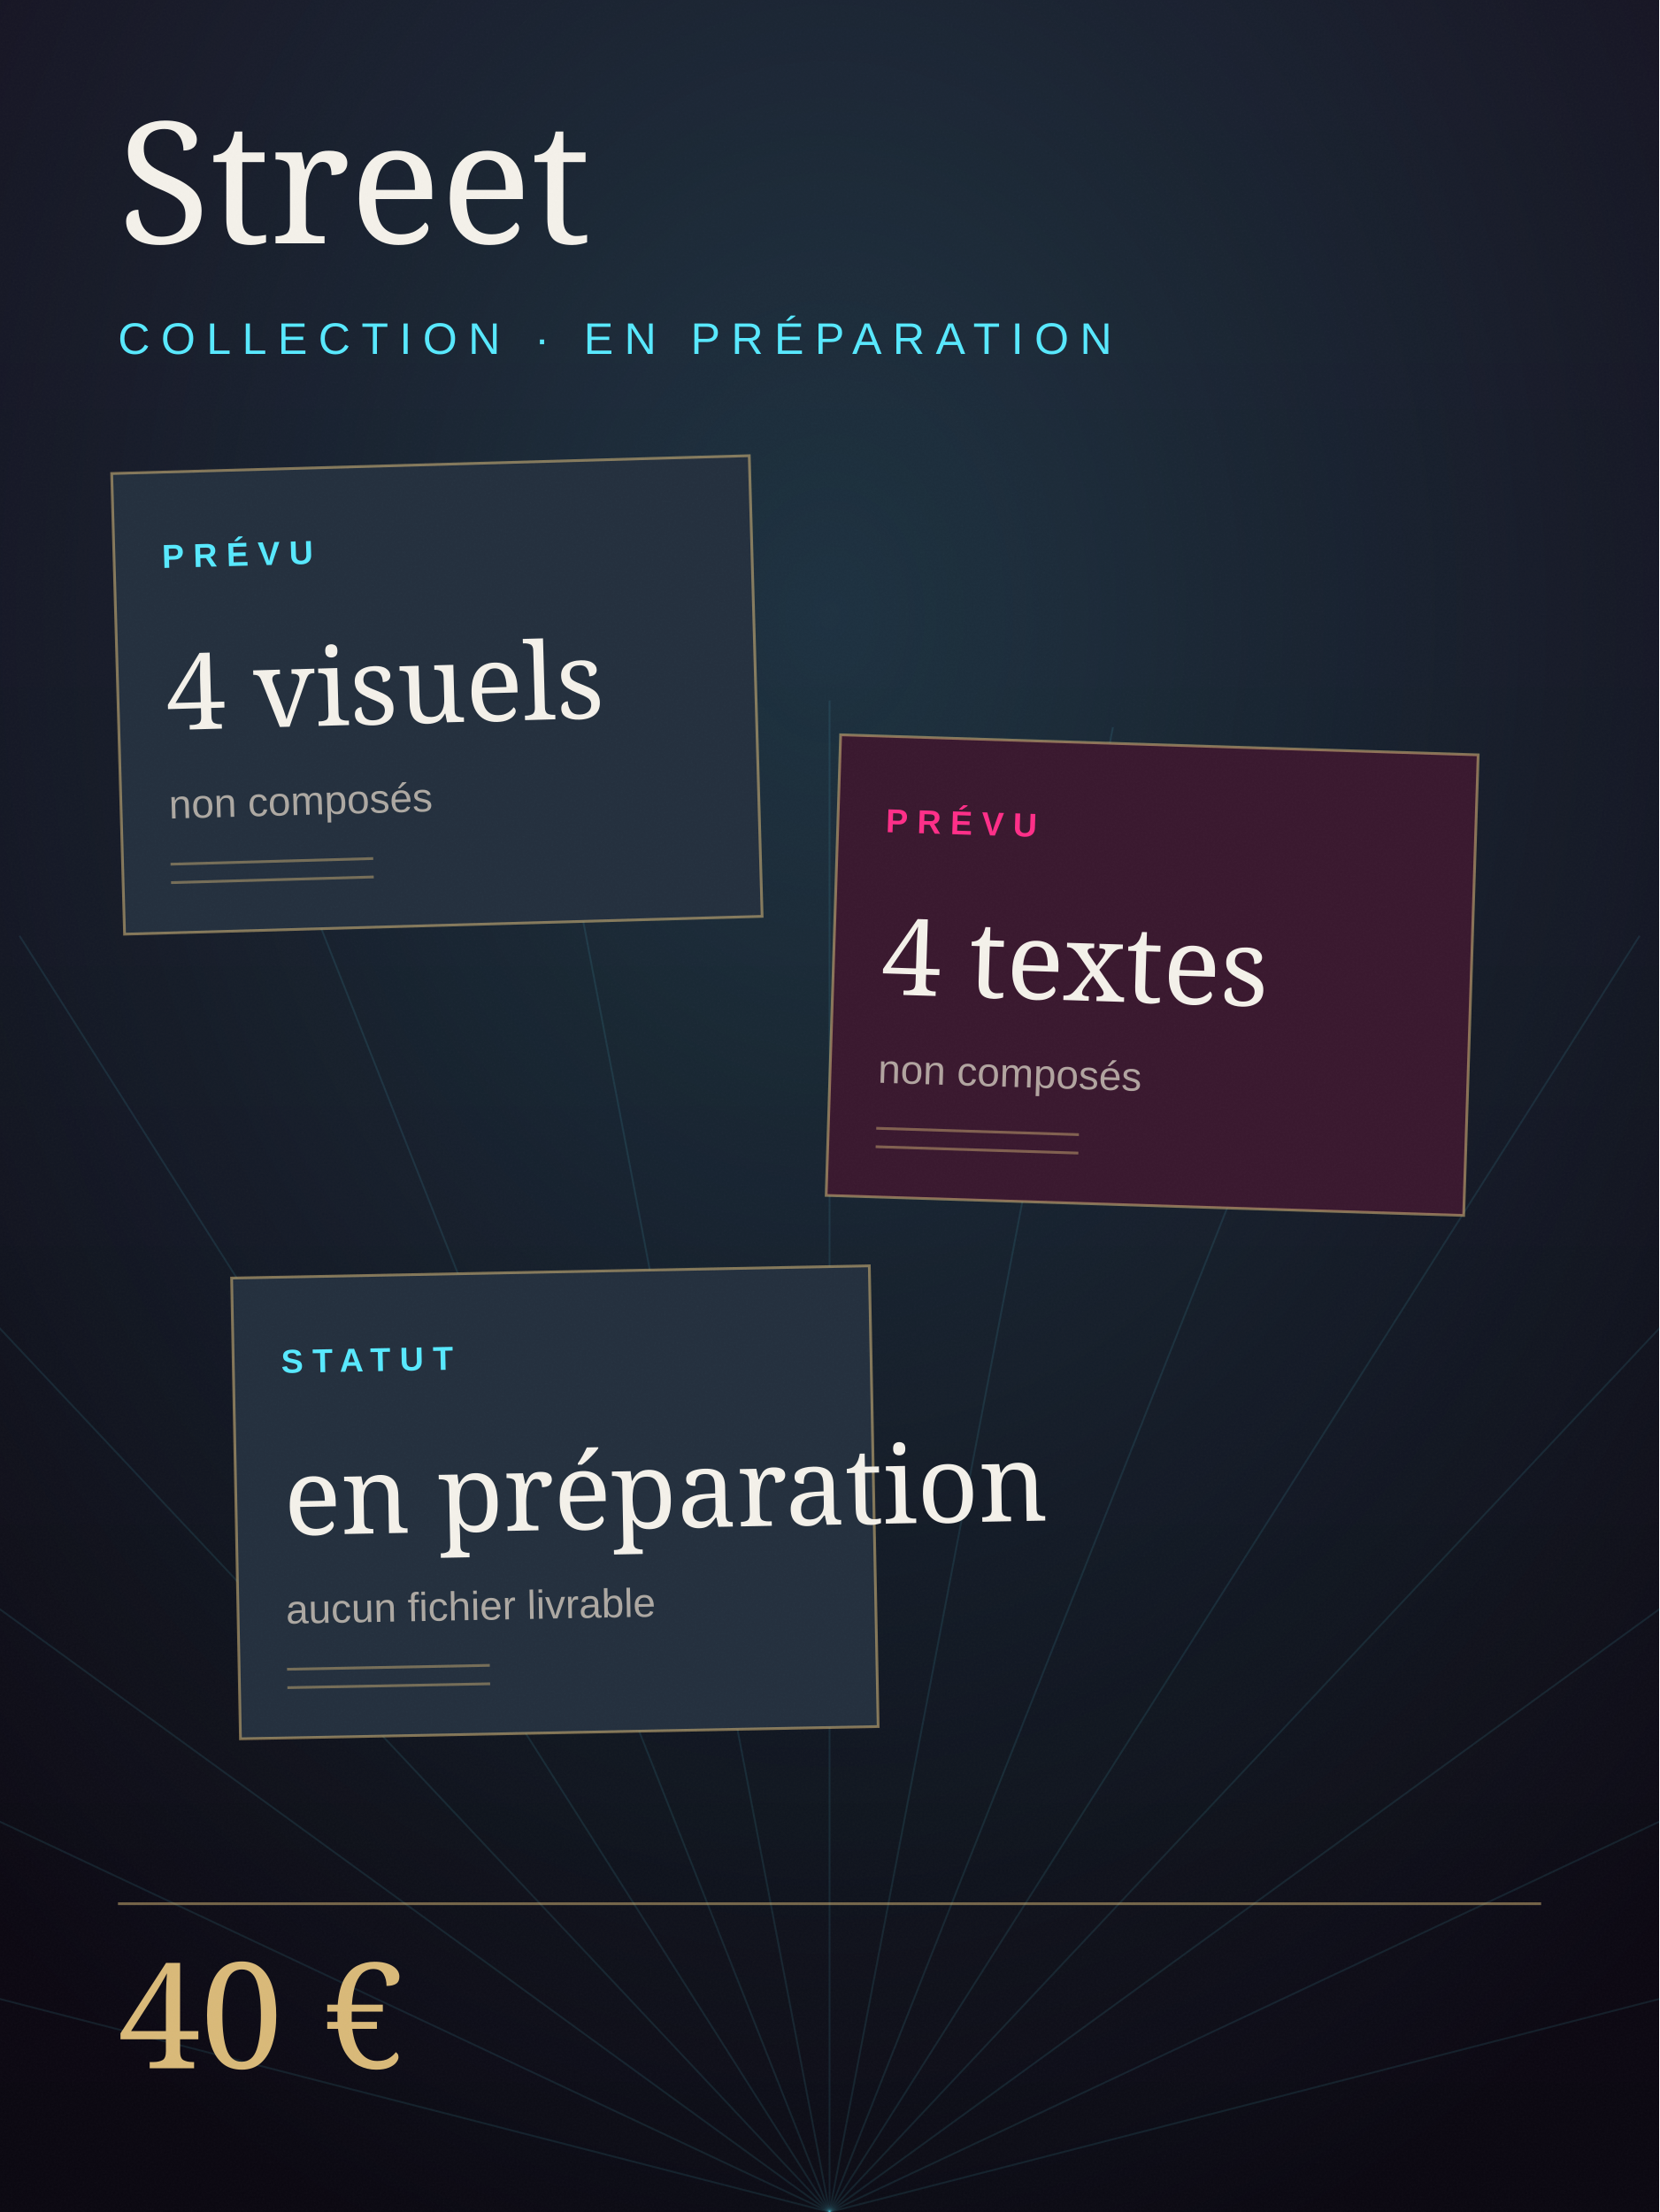
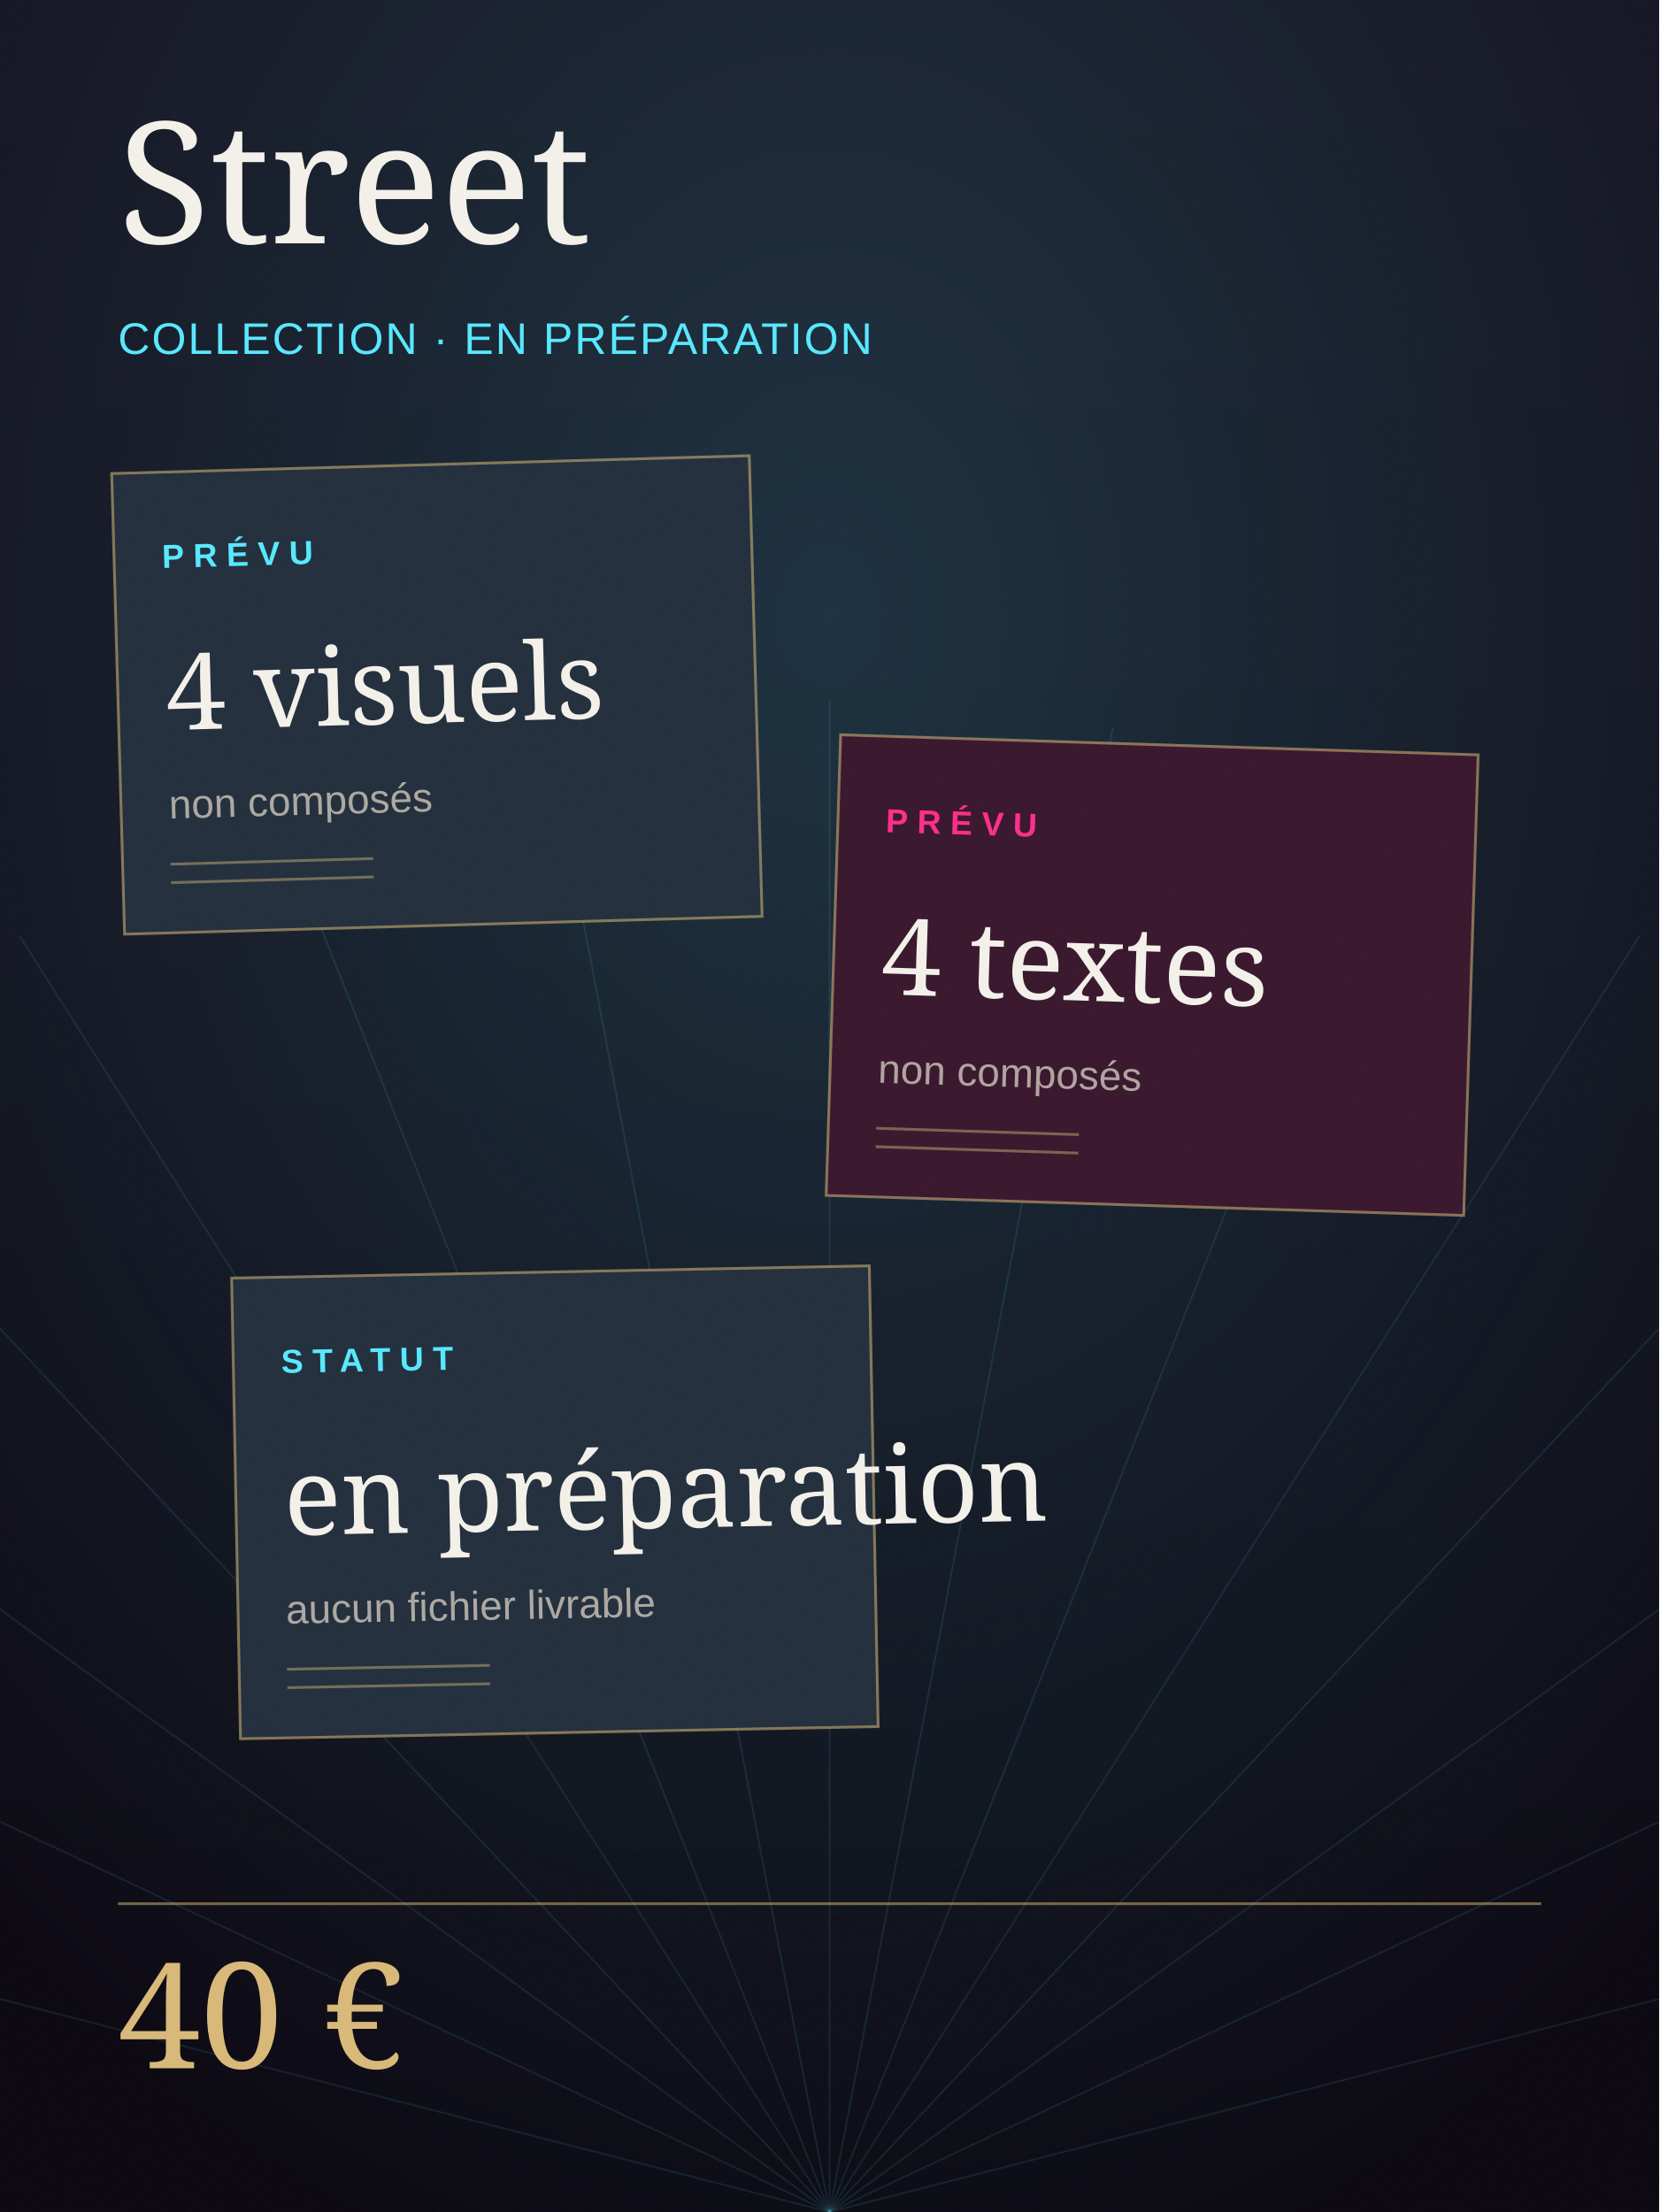
<svg xmlns="http://www.w3.org/2000/svg" viewBox="0 0 900 1200" width="900" height="1200" role="img" aria-label="Couverture Street — 40 €">
  <defs>
    <radialGradient id="halo-c-street" cx="50%" cy="28%" r="78%">
      <stop offset="0" stop-color="#57E9FF" stop-opacity=".40" />
      <stop offset="1" stop-color="#57E9FF" stop-opacity="0" />
    </radialGradient>
    <linearGradient id="fond-c-street" x1="0" y1="0" x2="0" y2="1">
      <stop offset="0" stop-color="#120A18" />
      <stop offset="1" stop-color="#0A0710" />
    </linearGradient>
    <filter id="grain-c-street">
      <feTurbulence type="fractalNoise" baseFrequency=".9" numOctaves="2" />
      <feColorMatrix type="saturate" values="0" />
      <feComponentTransfer>
        <feFuncA type="linear" slope=".055" />
      </feComponentTransfer>
    </filter>
  </defs>
  <rect width="900" height="1200" fill="url(#fond-c-street)" />
  <rect width="900" height="1200" fill="url(#halo-c-street)" opacity=".45" />
  <line x1="450" y1="1200" x2="-344.2" y2="996.1" stroke="#57E9FF" stroke-width="1" opacity="0.1" />
  <line x1="450" y1="1200" x2="-292.0" y2="850.9" stroke="#57E9FF" stroke-width="1" opacity="0.1" />
  <line x1="450" y1="1200" x2="-213.4" y2="718.0" stroke="#57E9FF" stroke-width="1" opacity="0.1" />
  <line x1="450" y1="1200" x2="-111.3" y2="602.2" stroke="#57E9FF" stroke-width="1" opacity="0.1" />
  <line x1="450" y1="1200" x2="10.6" y2="507.7" stroke="#57E9FF" stroke-width="1" opacity="0.1" />
  <line x1="450" y1="1200" x2="148.1" y2="437.6" stroke="#57E9FF" stroke-width="1" opacity="0.1" />
  <line x1="450" y1="1200" x2="296.3" y2="394.5" stroke="#57E9FF" stroke-width="1" opacity="0.1" />
  <line x1="450" y1="1200" x2="450.0" y2="380.0" stroke="#57E9FF" stroke-width="1" opacity="0.1" />
  <line x1="450" y1="1200" x2="603.7" y2="394.5" stroke="#57E9FF" stroke-width="1" opacity="0.1" />
  <line x1="450" y1="1200" x2="751.9" y2="437.6" stroke="#57E9FF" stroke-width="1" opacity="0.1" />
  <line x1="450" y1="1200" x2="889.4" y2="507.7" stroke="#57E9FF" stroke-width="1" opacity="0.1" />
  <line x1="450" y1="1200" x2="1011.3" y2="602.2" stroke="#57E9FF" stroke-width="1" opacity="0.1" />
  <line x1="450" y1="1200" x2="1113.4" y2="718.0" stroke="#57E9FF" stroke-width="1" opacity="0.1" />
  <line x1="450" y1="1200" x2="1192.0" y2="850.9" stroke="#57E9FF" stroke-width="1" opacity="0.1" />
  <line x1="450" y1="1200" x2="1244.2" y2="996.1" stroke="#57E9FF" stroke-width="1" opacity="0.1" />
  <text x="64" y="132" font-family="Bodoni Moda, Didot, Georgia, serif" font-size="92" fill="#F4F1EA">Street</text>
-   <text x="64" y="192" font-family="Archivo, Helvetica Neue, Arial, sans-serif" font-size="24" letter-spacing="6" fill="#57E9FF">COLLECTION · EN PRÉPARATION</text>
+   <text x="64" y="192" font-family="Archivo, Helvetica Neue, Arial, sans-serif" font-size="24" letter-spacing="1" fill="#57E9FF">COLLECTION · EN PRÉPARATION</text>
  <g transform="translate(64 252) rotate(-1.6 173 125)">
    <rect width="346" height="250" fill="#1B1320" />
    <rect width="346" height="250" fill="#57E9FF" opacity=".13" />
    <rect width="346" height="250" fill="none" stroke="#D9B978" stroke-width="1.5" opacity=".55" />
    <text x="26" y="52" font-family="Archivo, Helvetica Neue, Arial, sans-serif" font-size="18" font-weight="600" letter-spacing="5" fill="#57E9FF">PRÉVU</text>
    <text x="26" y="140" font-family="Bodoni Moda, Didot, Georgia, serif" font-size="58" fill="#F4F1EA">4 visuels</text>
    <text x="26" y="188" font-family="Archivo, Helvetica Neue, Arial, sans-serif" font-size="22" fill="#CFC7BC" opacity=".8">non composés</text>
    <rect x="26" y="212" width="110" height="1.5" fill="#D9B978" opacity="0.45" />
    <rect x="26" y="222" width="110" height="1.5" fill="#D9B978" opacity="0.45" />
  </g>
  <g transform="translate(452 404) rotate(1.8 173 125)">
    <rect width="346" height="250" fill="#1B1320" />
    <rect width="346" height="250" fill="#FF2E88" opacity=".13" />
    <rect width="346" height="250" fill="none" stroke="#D9B978" stroke-width="1.5" opacity=".55" />
    <text x="26" y="52" font-family="Archivo, Helvetica Neue, Arial, sans-serif" font-size="18" font-weight="600" letter-spacing="5" fill="#FF2E88">PRÉVU</text>
    <text x="26" y="140" font-family="Bodoni Moda, Didot, Georgia, serif" font-size="58" fill="#F4F1EA">4 textes</text>
    <text x="26" y="188" font-family="Archivo, Helvetica Neue, Arial, sans-serif" font-size="22" fill="#CFC7BC" opacity=".8">non composés</text>
    <rect x="26" y="212" width="110" height="1.5" fill="#D9B978" opacity="0.45" />
    <rect x="26" y="222" width="110" height="1.5" fill="#D9B978" opacity="0.45" />
  </g>
  <g transform="translate(128 690) rotate(-1.1 173 125)">
    <rect width="346" height="250" fill="#1B1320" />
    <rect width="346" height="250" fill="#57E9FF" opacity=".13" />
    <rect width="346" height="250" fill="none" stroke="#D9B978" stroke-width="1.5" opacity=".55" />
    <text x="26" y="52" font-family="Archivo, Helvetica Neue, Arial, sans-serif" font-size="18" font-weight="600" letter-spacing="5" fill="#57E9FF">STATUT</text>
    <text x="26" y="140" font-family="Bodoni Moda, Didot, Georgia, serif" font-size="58" fill="#F4F1EA">en préparation</text>
    <text x="26" y="188" font-family="Archivo, Helvetica Neue, Arial, sans-serif" font-size="22" fill="#CFC7BC" opacity=".8">aucun fichier livrable</text>
    <rect x="26" y="212" width="110" height="1.5" fill="#D9B978" opacity="0.45" />
    <rect x="26" y="222" width="110" height="1.5" fill="#D9B978" opacity="0.45" />
  </g>
  <rect x="64" y="1032" width="772" height="1.5" fill="#D9B978" opacity=".5" />
  <text x="64" y="1122" font-family="Bodoni Moda, Didot, Georgia, serif" font-size="80" fill="#D9B978">40 €</text>
  <rect width="900" height="1200" filter="url(#grain-c-street)" opacity=".55" />
</svg>
